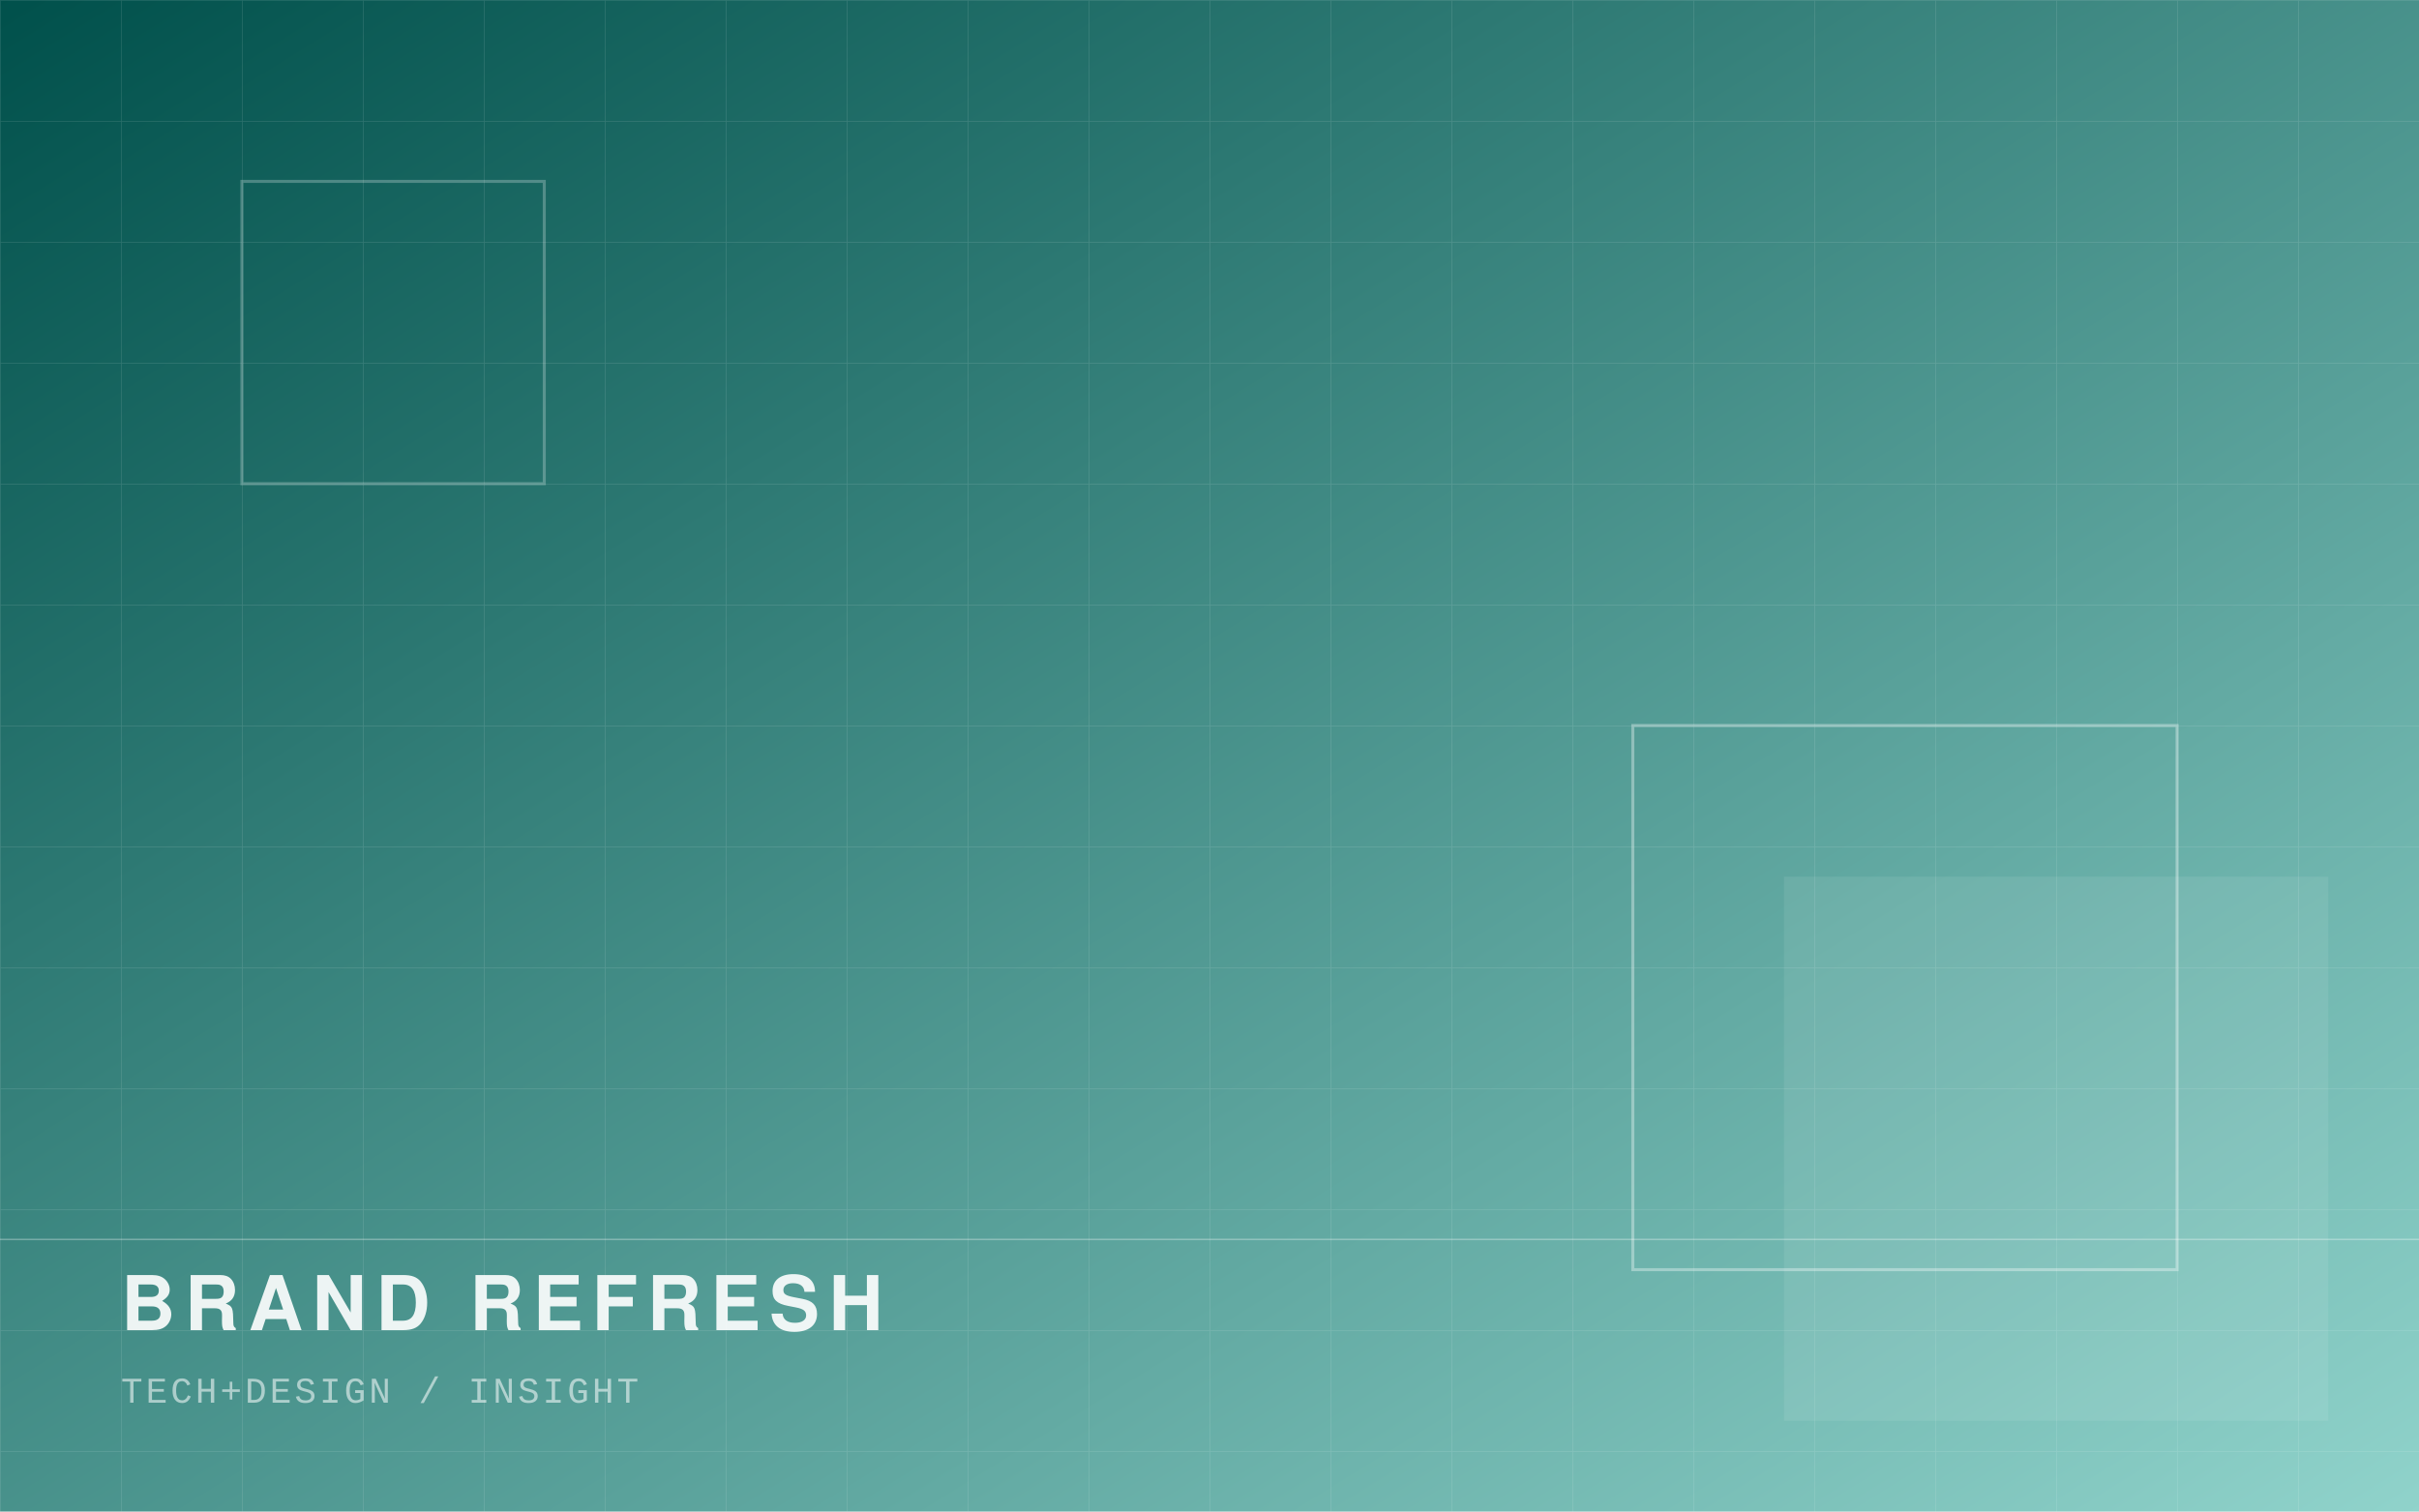
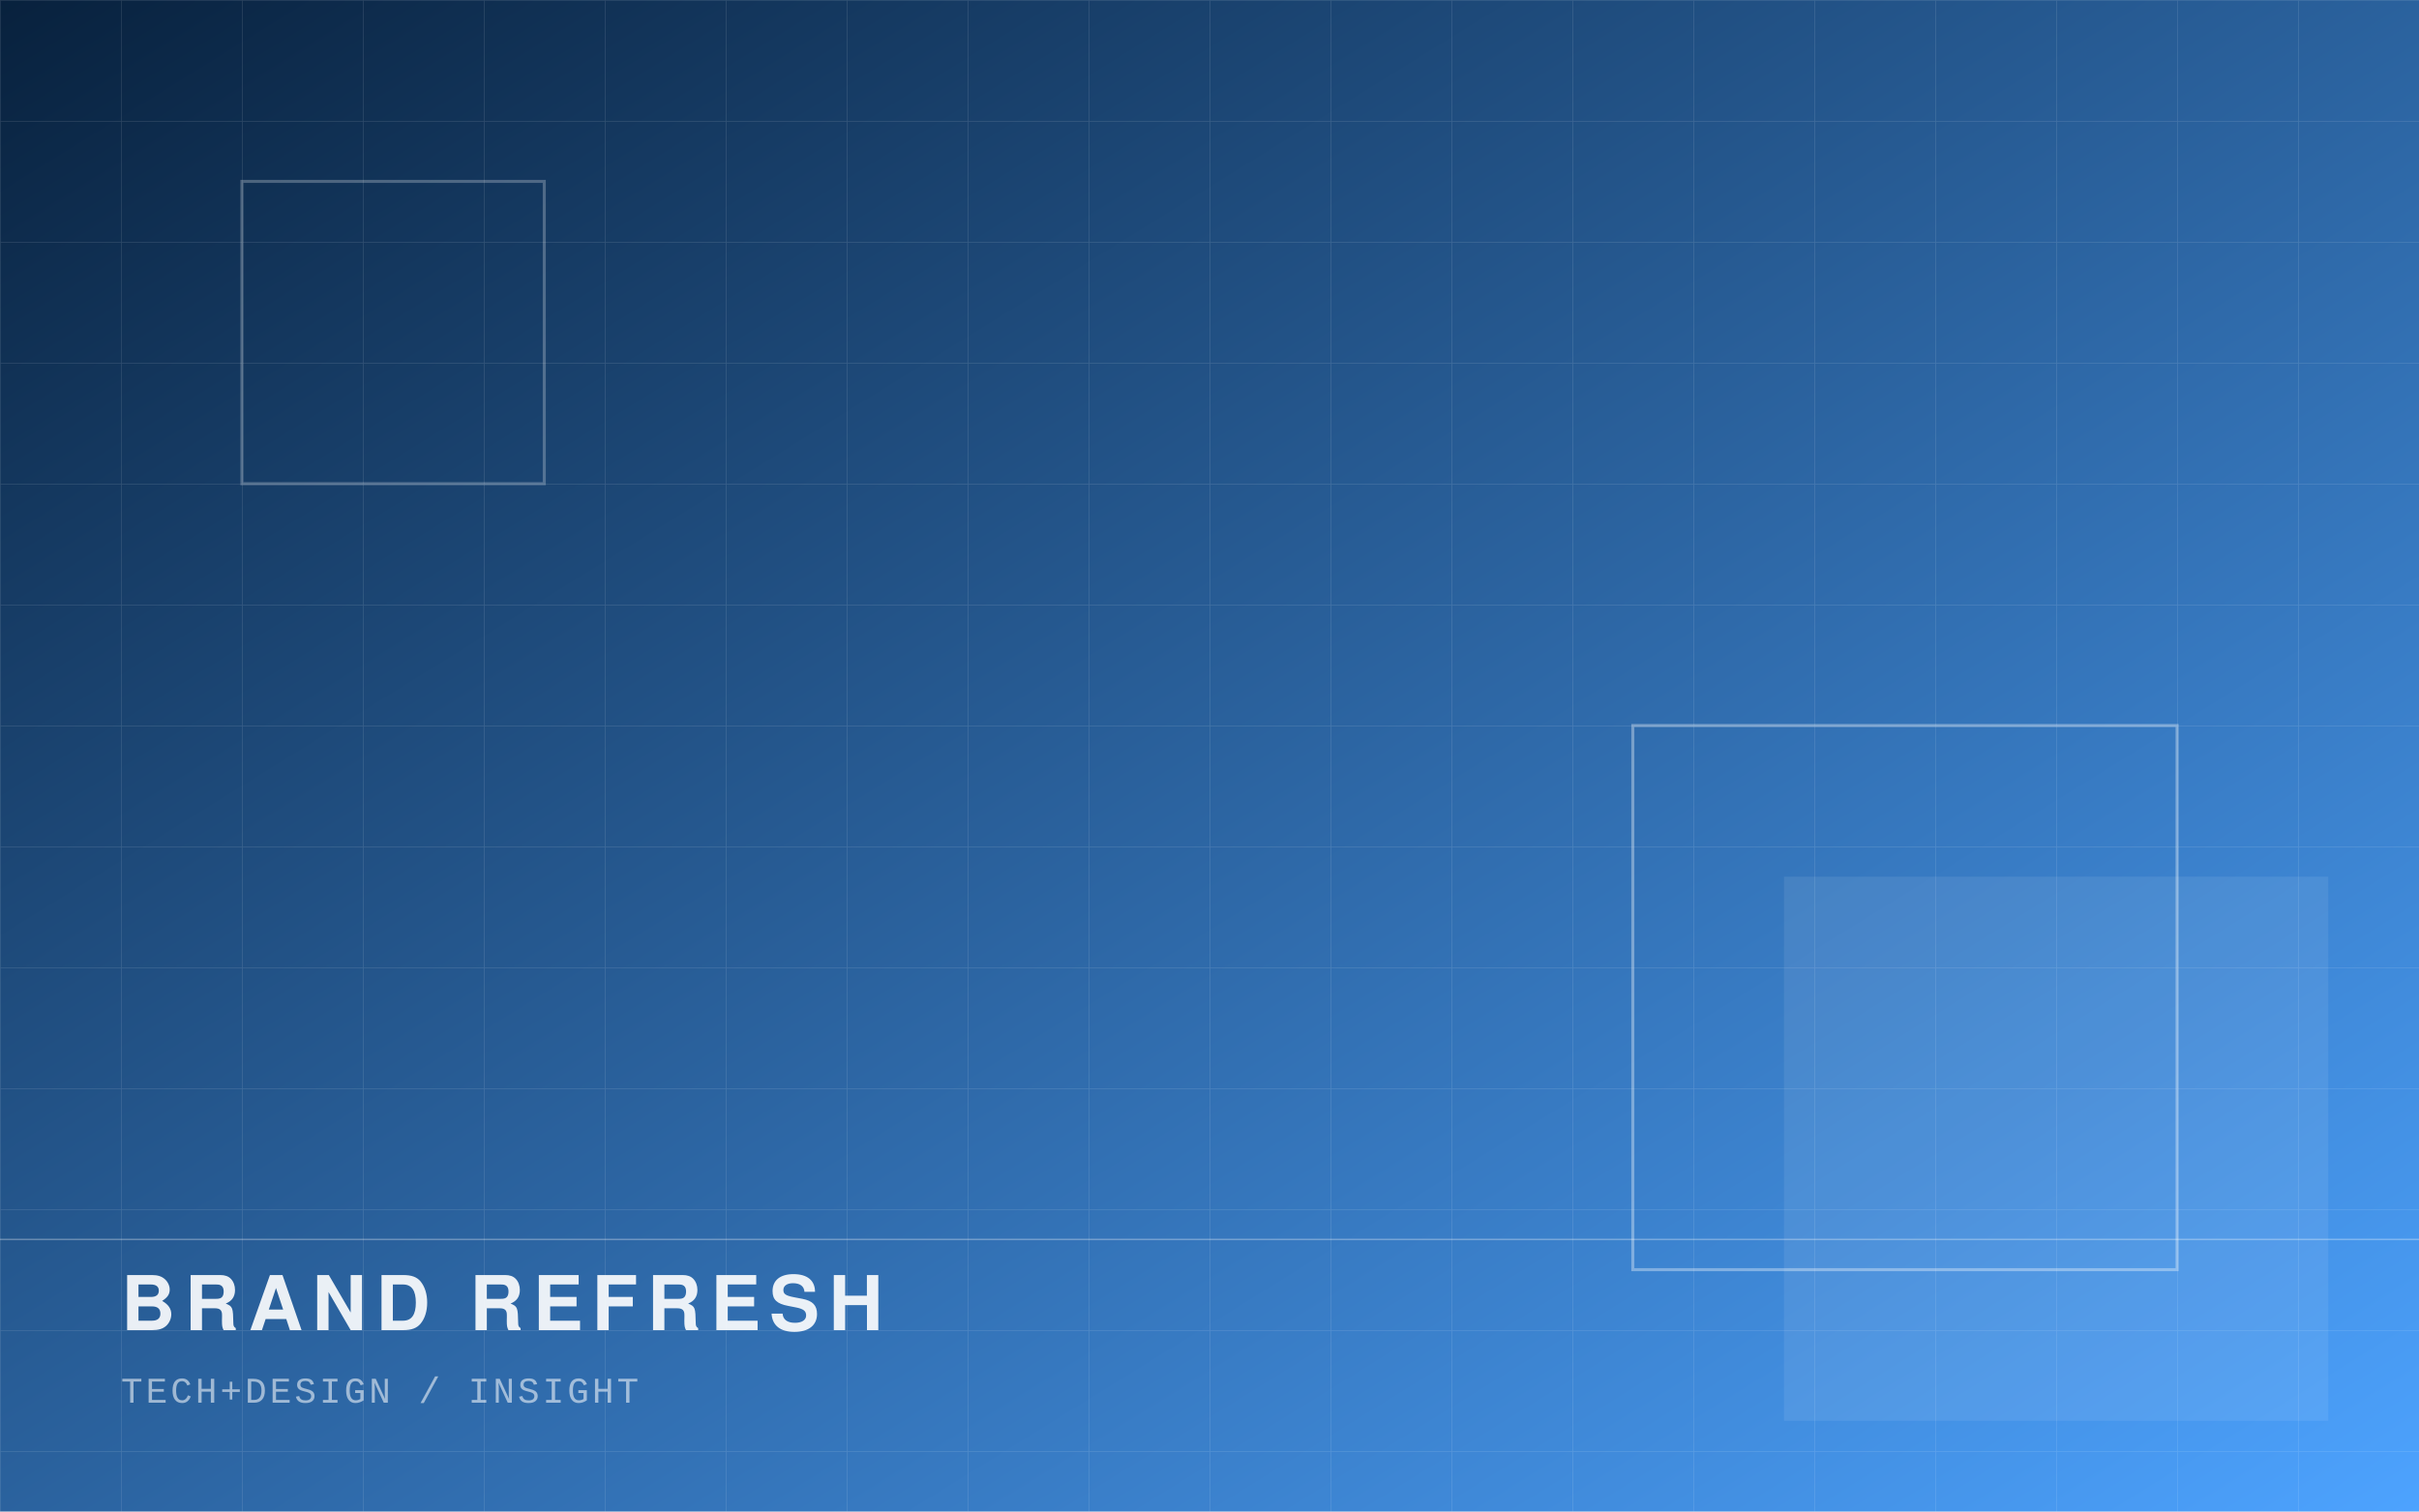
<svg xmlns="http://www.w3.org/2000/svg" width="1600" height="1000" viewBox="0 0 1600 1000">
  <defs>
    <linearGradient id="g" x1="0%" y1="0%" x2="100%" y2="100%">
-       <stop offset="0%" stop-color="#00504b" />
-       <stop offset="100%" stop-color="#90d3cb" />
+       <stop offset="0%" stop-color="#08213d" />
+       <stop offset="100%" stop-color="#4da3ff" />
    </linearGradient>
    <pattern id="grid" width="80" height="80" patternUnits="userSpaceOnUse">
      <path d="M 80 0 L 0 0 0 80" fill="none" stroke="#ffffff" stroke-opacity="0.12" stroke-width="1" />
    </pattern>
  </defs>
  <rect width="1600" height="1000" fill="url(#g)" />
  <rect width="1600" height="1000" fill="url(#grid)" />
  <rect x="1080" y="480" width="360" height="360" fill="none" stroke="#ffffff" stroke-opacity="0.35" stroke-width="2" />
  <rect x="1180" y="580" width="360" height="360" fill="#ffffff" opacity="0.08" />
  <rect x="160" y="120" width="200" height="200" fill="none" stroke="#ffffff" stroke-opacity="0.25" stroke-width="2" />
  <line x1="0" y1="820" x2="1600" y2="820" stroke="#ffffff" stroke-opacity="0.3" stroke-width="1" />
  <text x="80" y="880" font-family="Helvetica, Arial, sans-serif" font-size="50" font-weight="bold" letter-spacing="6" fill="#ffffff" opacity="0.9">BRAND REFRESH</text>
  <text x="80" y="928" font-family="Courier New, monospace" font-size="24" letter-spacing="2" fill="#ffffff" opacity="0.55">TECH+DESIGN / INSIGHT</text>
</svg>
